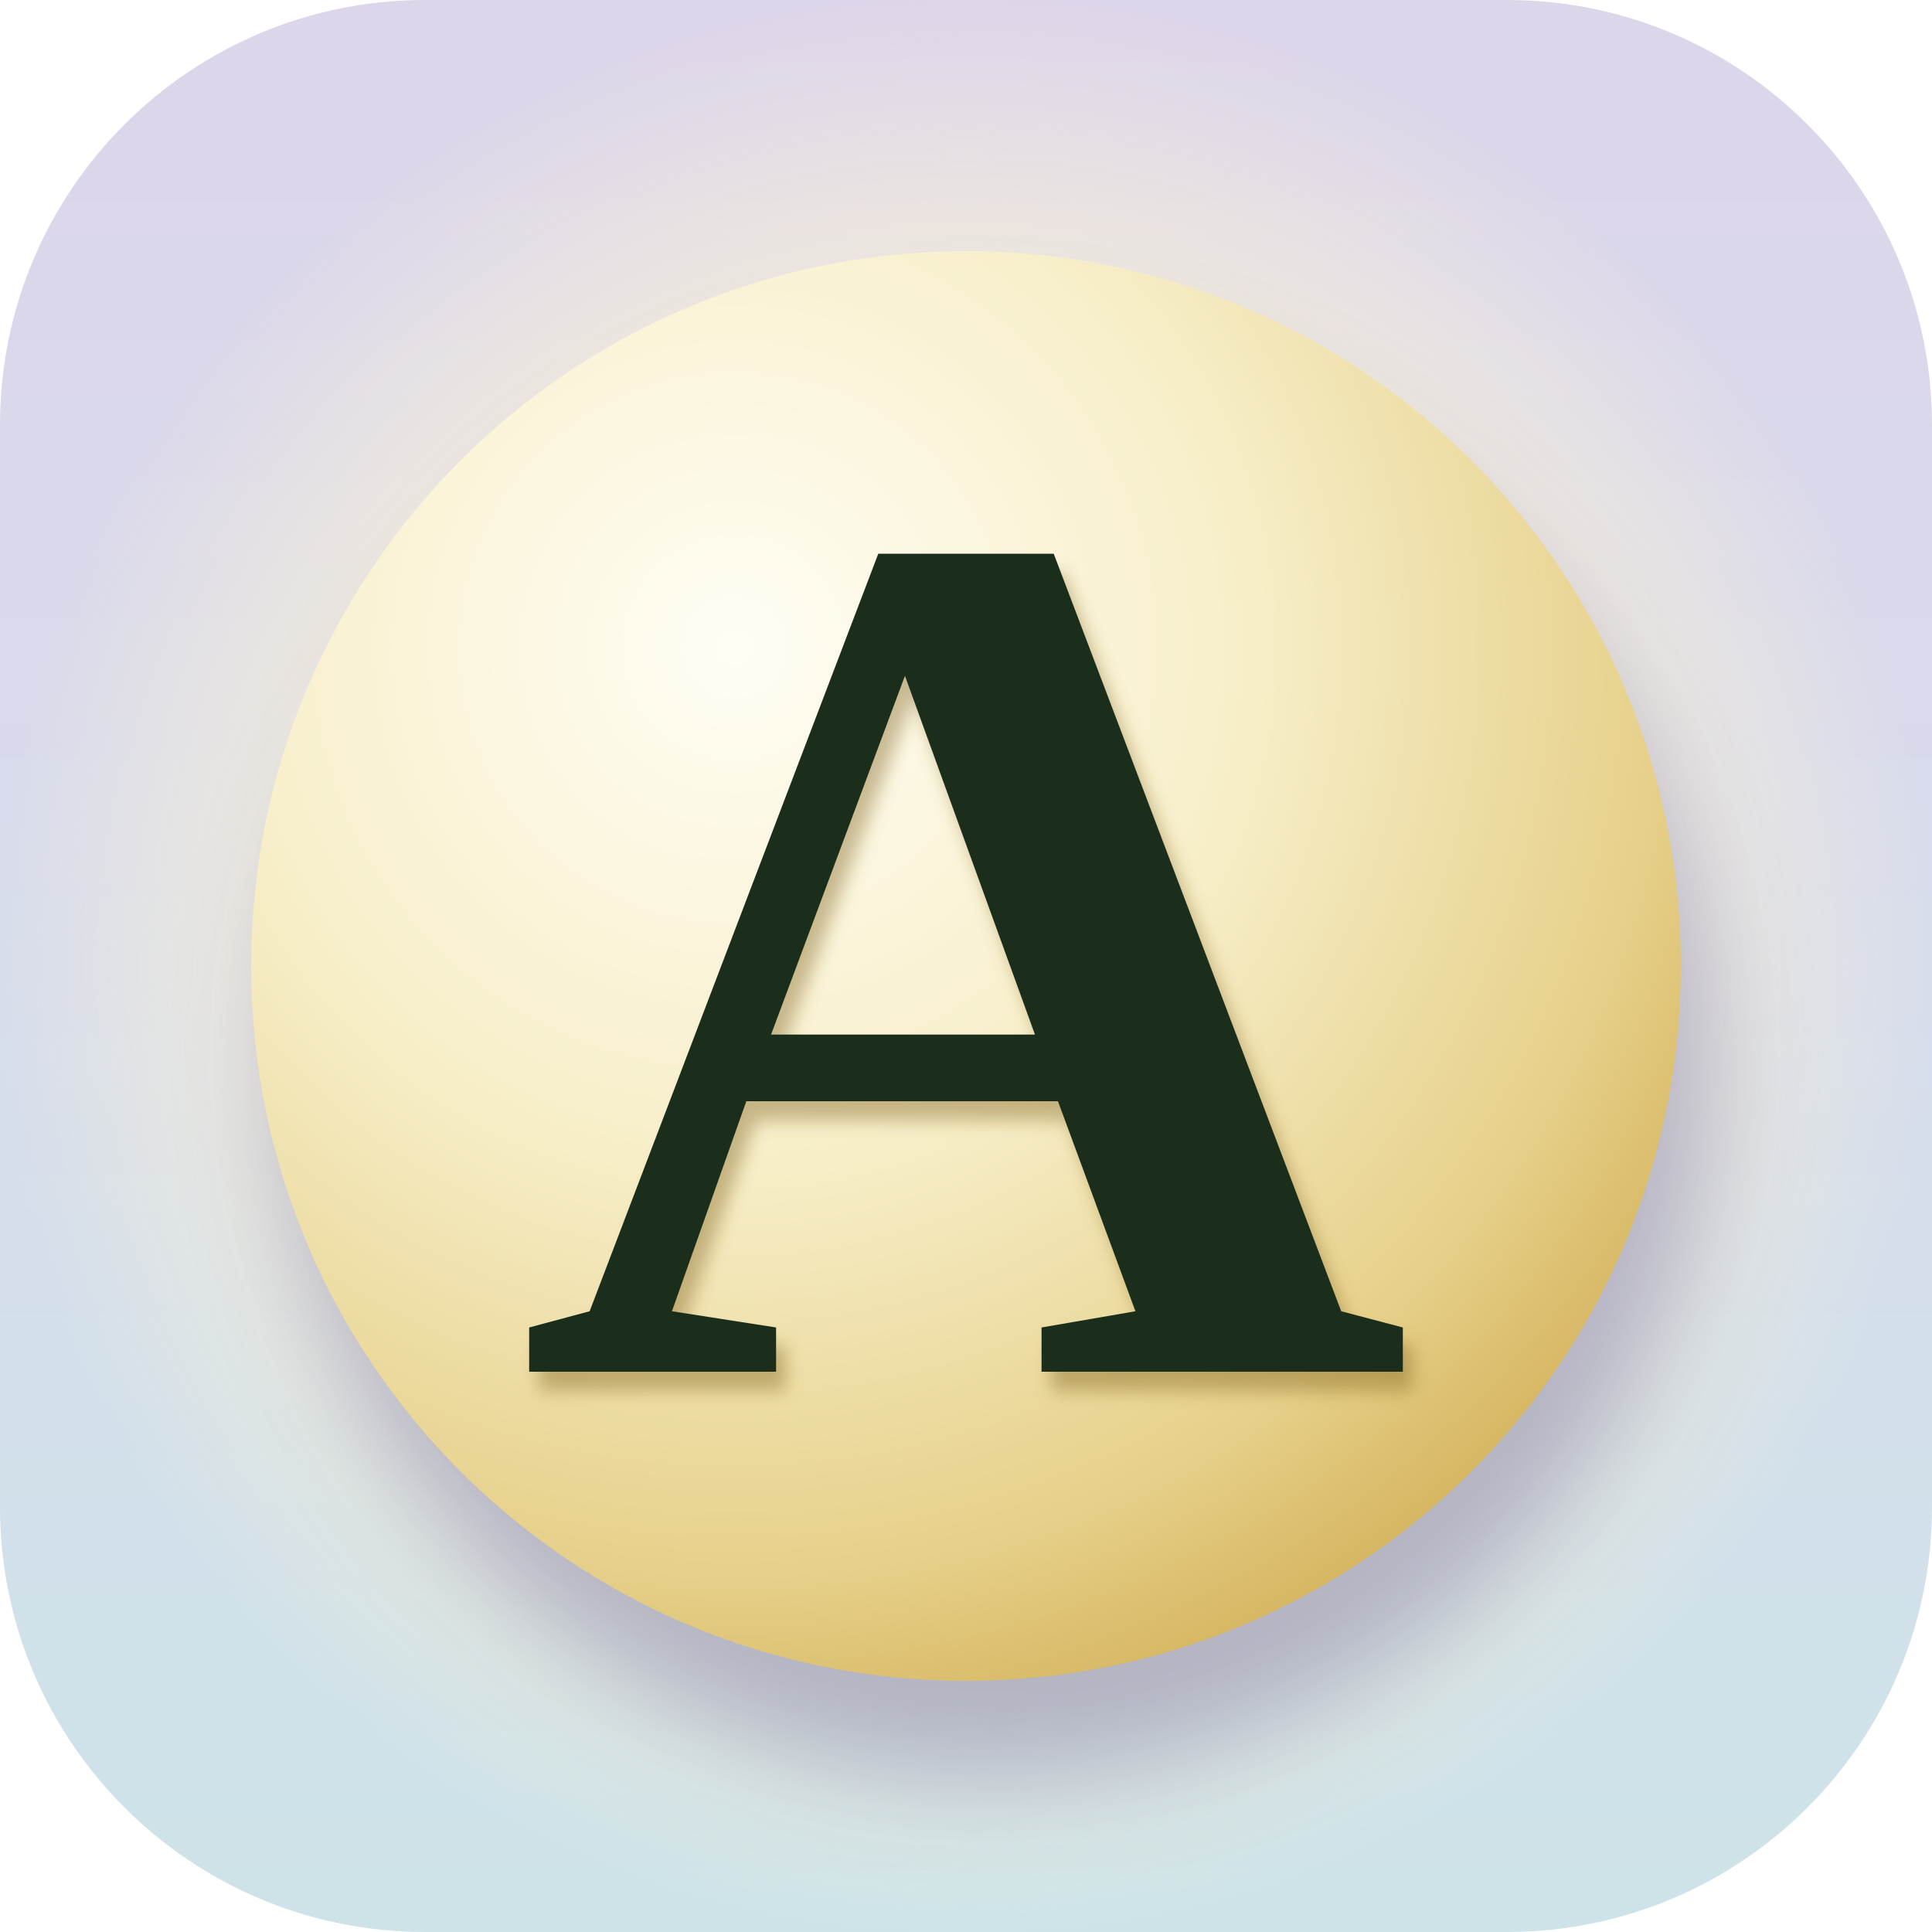
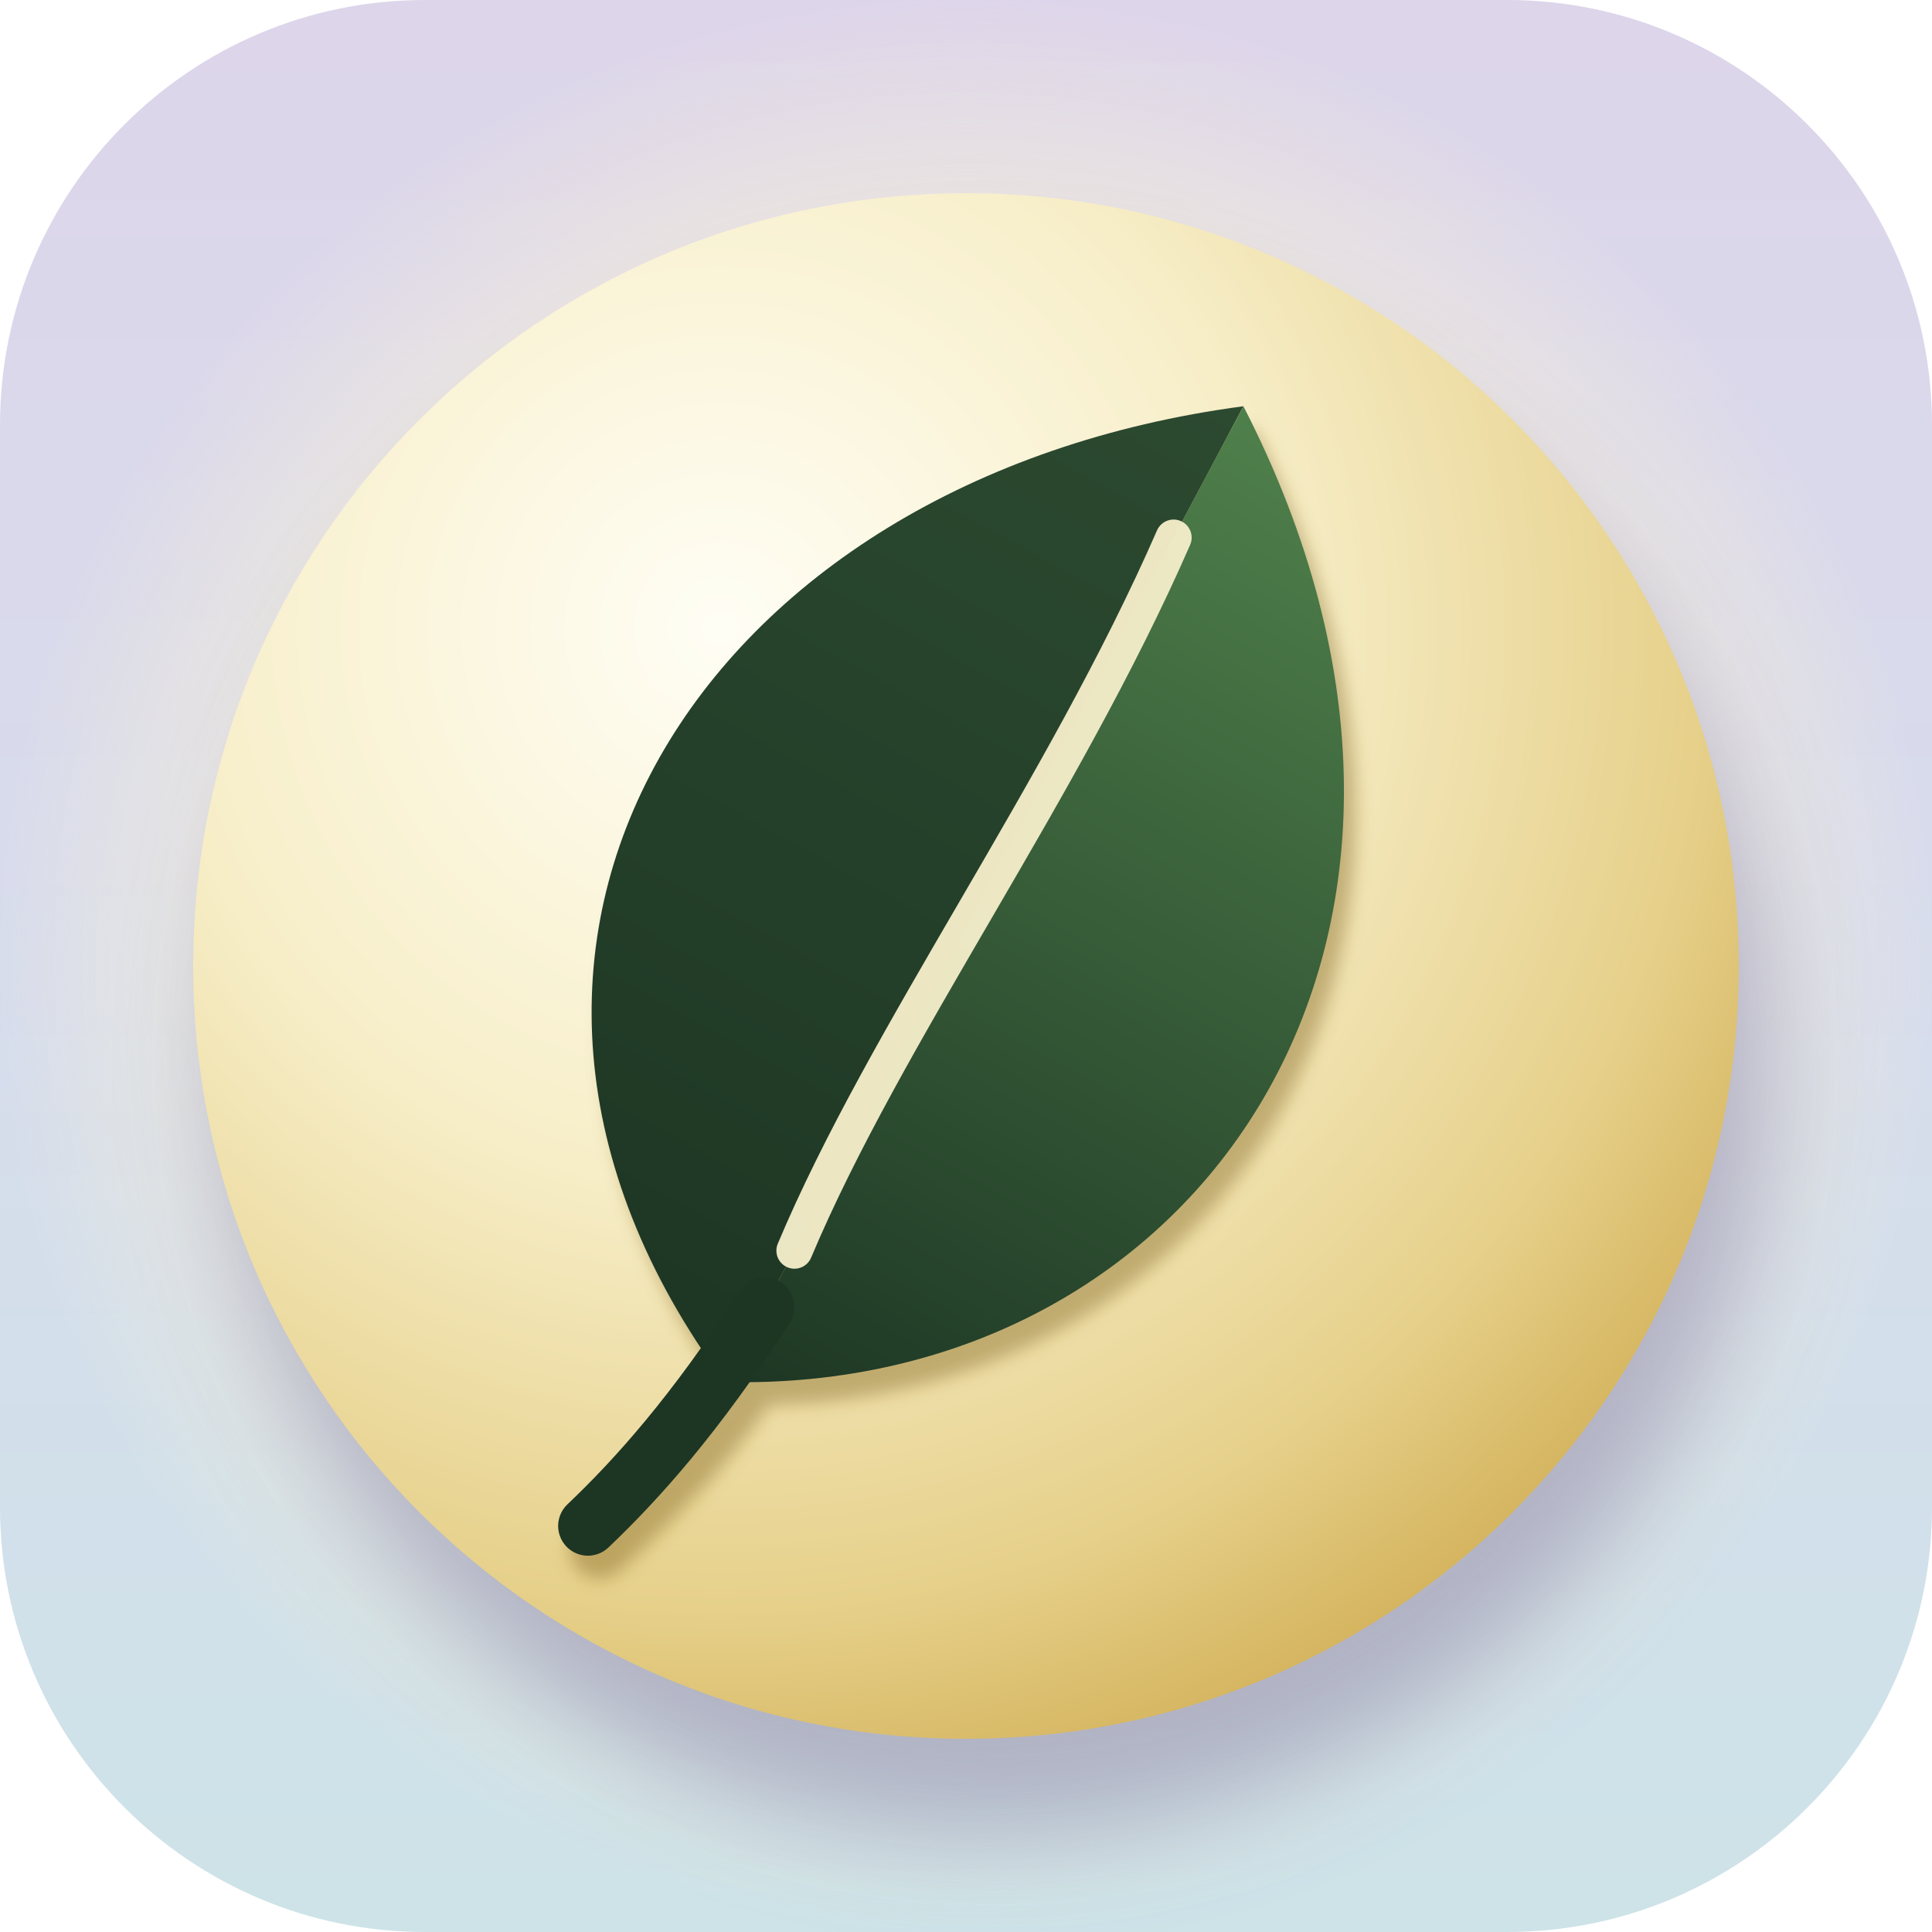
<svg xmlns="http://www.w3.org/2000/svg" viewBox="0 0 100 100">
  <defs>
    <linearGradient id="sky" x1="0" y1="0" x2="0" y2="1">
      <stop offset="0%" stop-color="#ddd5ea" />
      <stop offset="50%" stop-color="#d7dcec" />
      <stop offset="100%" stop-color="#cde3e8" />
    </linearGradient>
    <radialGradient id="moon" cx="34%" cy="28%" r="80%">
      <stop offset="0%" stop-color="#fffef5" />
      <stop offset="45%" stop-color="#f7eec8" />
      <stop offset="80%" stop-color="#e6d08a" />
      <stop offset="100%" stop-color="#d2b058" />
    </radialGradient>
    <radialGradient id="glow" cx="50%" cy="50%" r="50%">
      <stop offset="65%" stop-color="#fbf3d6" stop-opacity=".7" />
      <stop offset="100%" stop-color="#fbf3d6" stop-opacity="0" />
    </radialGradient>
    <filter id="b1" x="-30%" y="-30%" width="160%" height="160%">
      <feGaussianBlur stdDeviation="2.6" />
    </filter>
    <filter id="b2" x="-10%" y="-10%" width="120%" height="120%">
      <feGaussianBlur stdDeviation=".45" />
    </filter>
+     <linearGradient id="lL" x1="0" y1="0" x2="0" y2="1">
+       <stop offset="0%" stop-color="#2c4a30" />
+       <stop offset="100%" stop-color="#1d3624" />
+     </linearGradient>
+     <linearGradient id="lR" x1="0" y1="0" x2="0" y2="1">
+       <stop offset="0%" stop-color="#4f804b" />
+       <stop offset="100%" stop-color="#1d3624" />
+     </linearGradient>
    <clipPath id="tile">
      <rect width="100" height="100" rx="22" />
    </clipPath>
  </defs>
  <g clip-path="url(#tile)">
    <rect width="100" height="100" fill="url(#sky)" />
    <circle cx="50" cy="50" r="50" fill="url(#glow)" />
-     <circle cx="51.5" cy="55" r="37" fill="#5a5391" opacity=".36" filter="url(#b1)" />
-     <circle cx="50" cy="50" r="37" fill="url(#moon)" />
-     <path fill="#7a5c14" opacity=".4" filter="url(#b2)" transform="translate(.5 1)" d="M40.17 68.71V71H27.39V68.71L30.52 67.87L45.46 28.66H54.54L69.42 67.87L72.61 68.71V71H53.91V68.71L58.77 67.87L54.76 57H38.63L34.78 67.87ZM46.84 34.98 39.91 53.55H53.57Z" />
-     <path fill="#1b2e1c" d="M40.17 68.71V71H27.39V68.71L30.52 67.87L45.46 28.66H54.54L69.42 67.87L72.61 68.71V71H53.91V68.71L58.77 67.87L54.76 57H38.63L34.78 67.87ZM46.84 34.98 39.91 53.55H53.57Z" />
+     <circle cx="51.5" cy="55" r="40" fill="#5a5391" opacity=".36" filter="url(#b1)" />
+     <circle cx="50" cy="50" r="40" fill="url(#moon)" />
+     <g transform="translate(.6 1.2)" filter="url(#b2)" opacity=".4" fill="#7a5c14">
+       <g transform="translate(50 50) scale(1.1) translate(-50 -50) translate(-1.03 -1.85) rotate(28 50 52)">
+         <path d="M50 74 C27 63 29 37 50 22 Z" />
+         <path d="M50 74 C70 64 73 38 50 22 Z" />
+         <path d="M50 73 C49.5 77 48.5 80 47.5 83" fill="none" stroke="#7a5c14" stroke-width="2.8" stroke-linecap="round" />
+       </g>
+     </g>
+     <g transform="translate(50 50) scale(1.1) translate(-50 -50) translate(-1.03 -1.85) rotate(28 50 52)">
+       <path d="M50 74 C27 63 29 37 50 22 Z" fill="url(#lL)" />
+       <path d="M50 74 C70 64 73 38 50 22 Z" fill="url(#lR)" />
+       <path d="M50 70 C49.5 76 48.5 80 47.5 83" fill="none" stroke="#1d3624" stroke-width="2.8" stroke-linecap="round" />
+       <path d="M50 67 C49 56 51 42 50 29" fill="none" stroke="#f6eecb" stroke-width="1.7" stroke-linecap="round" opacity=".95" />
+     </g>
  </g>
</svg>
